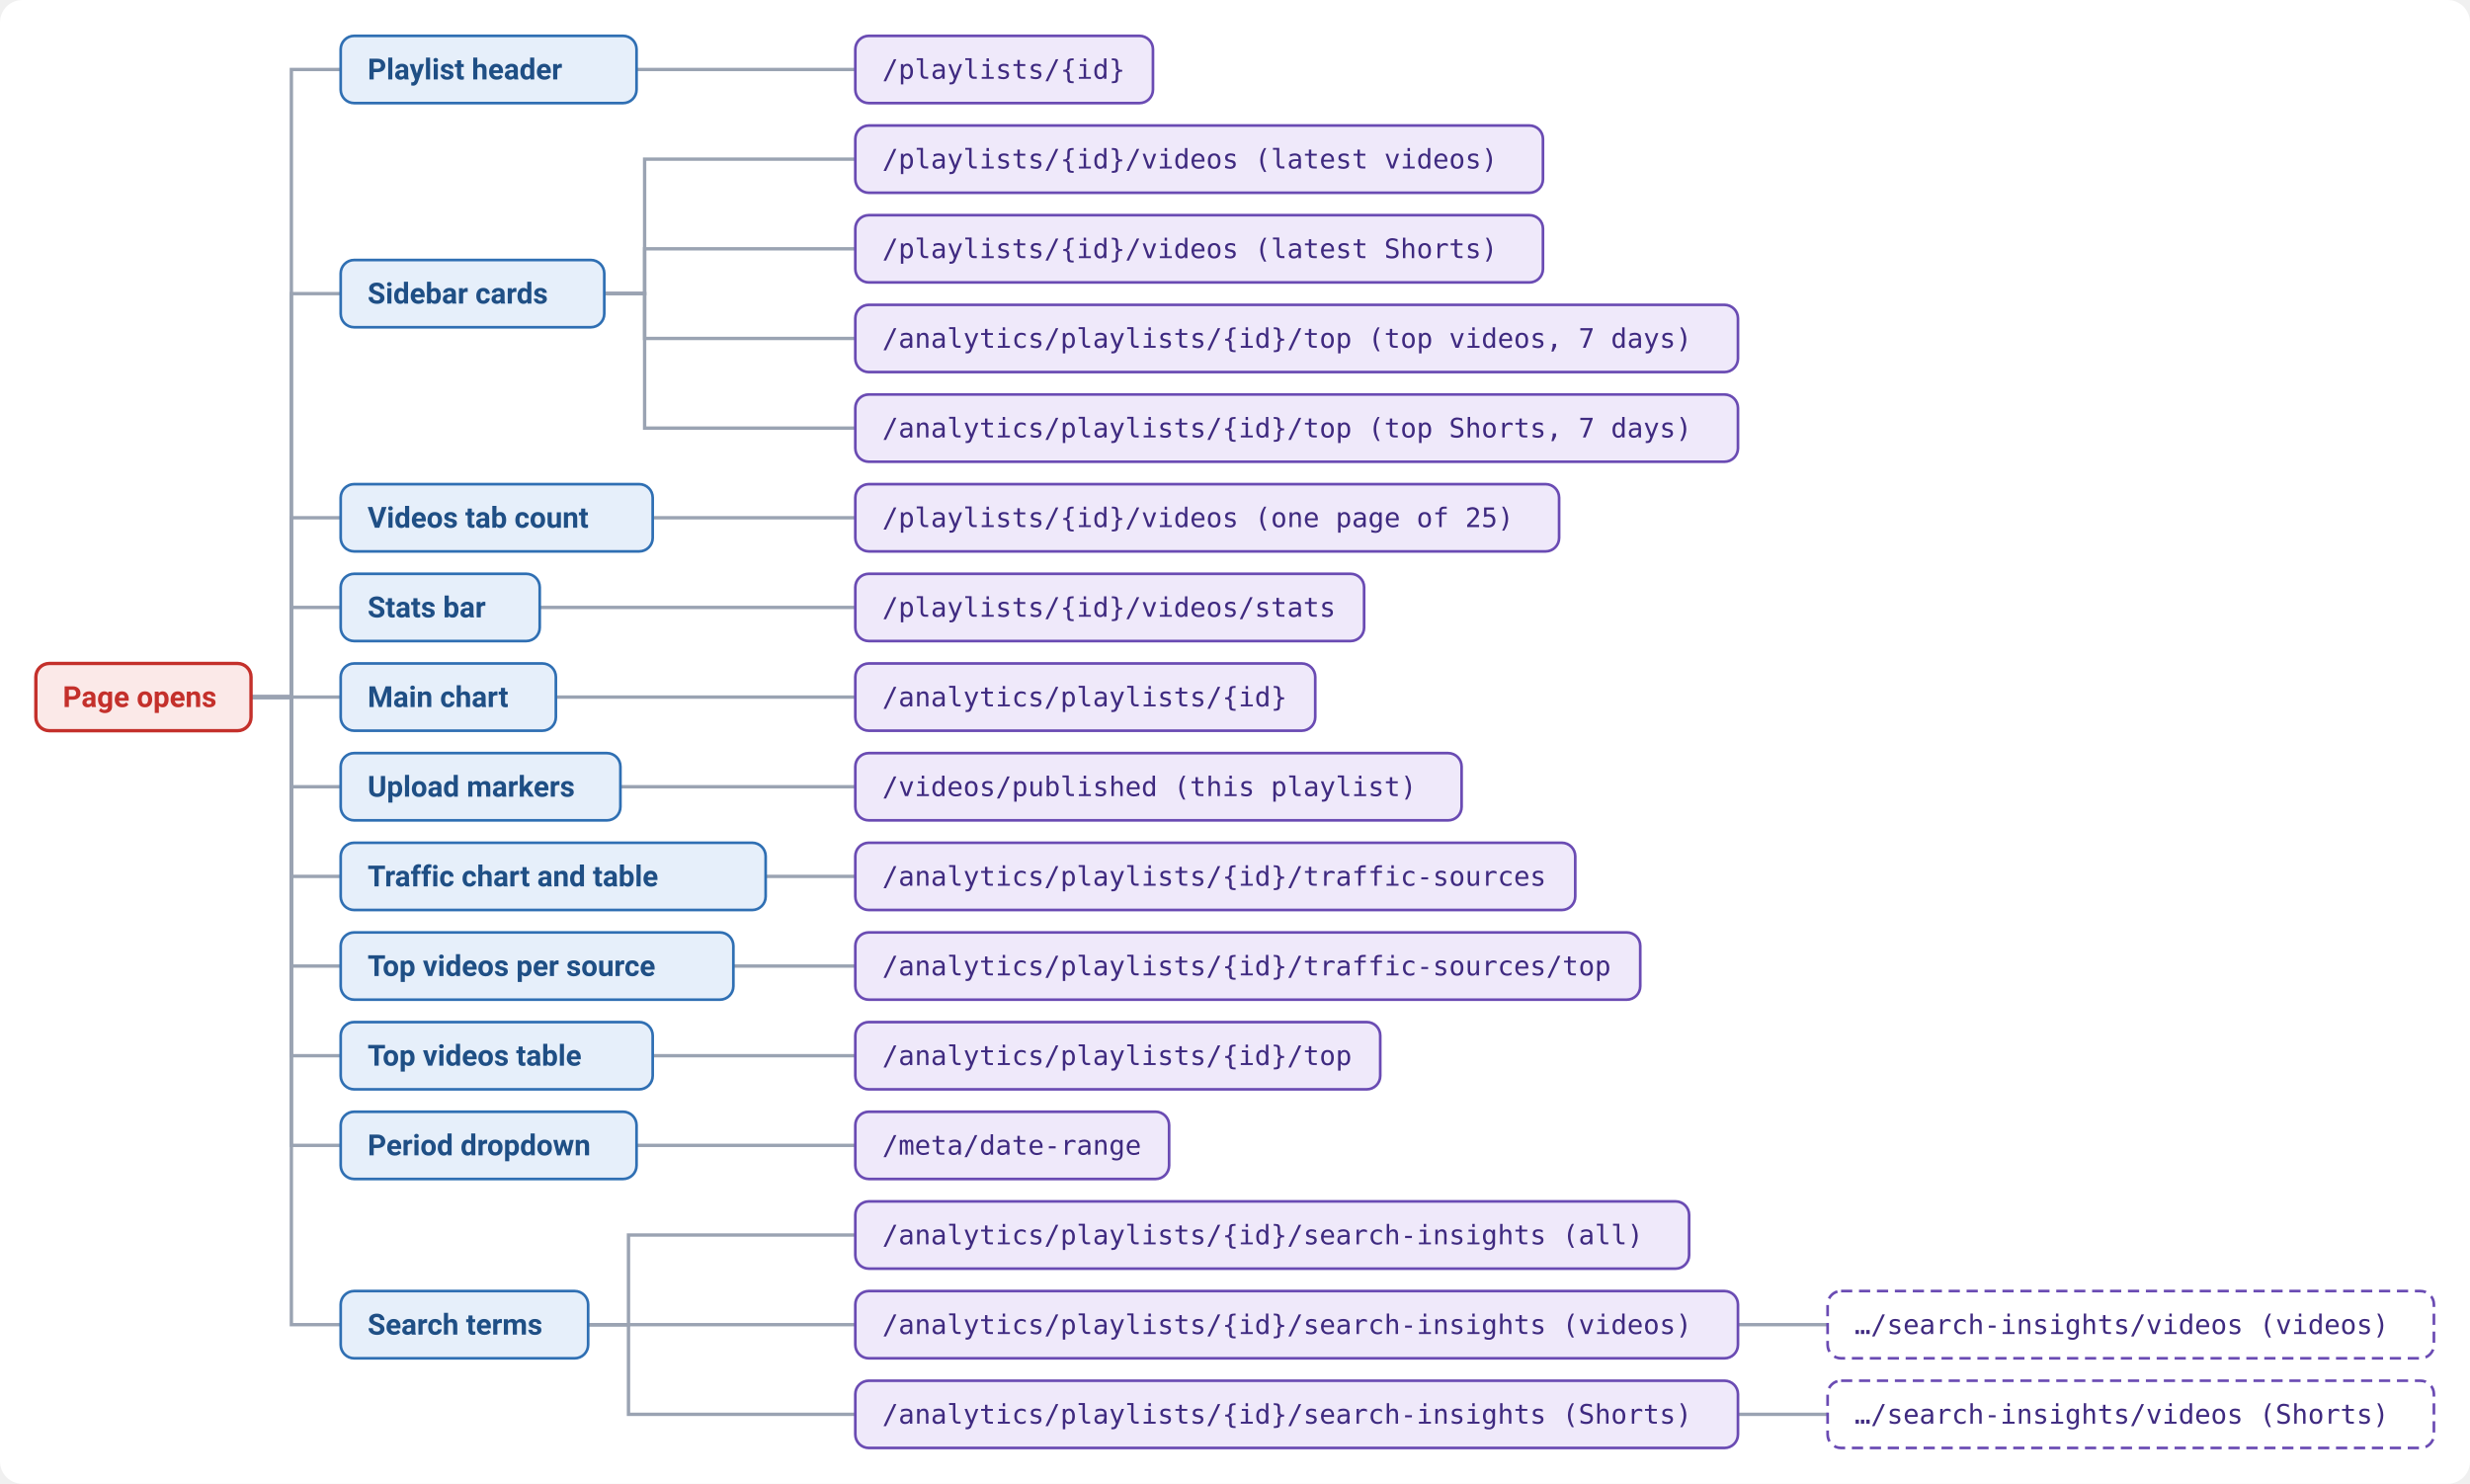
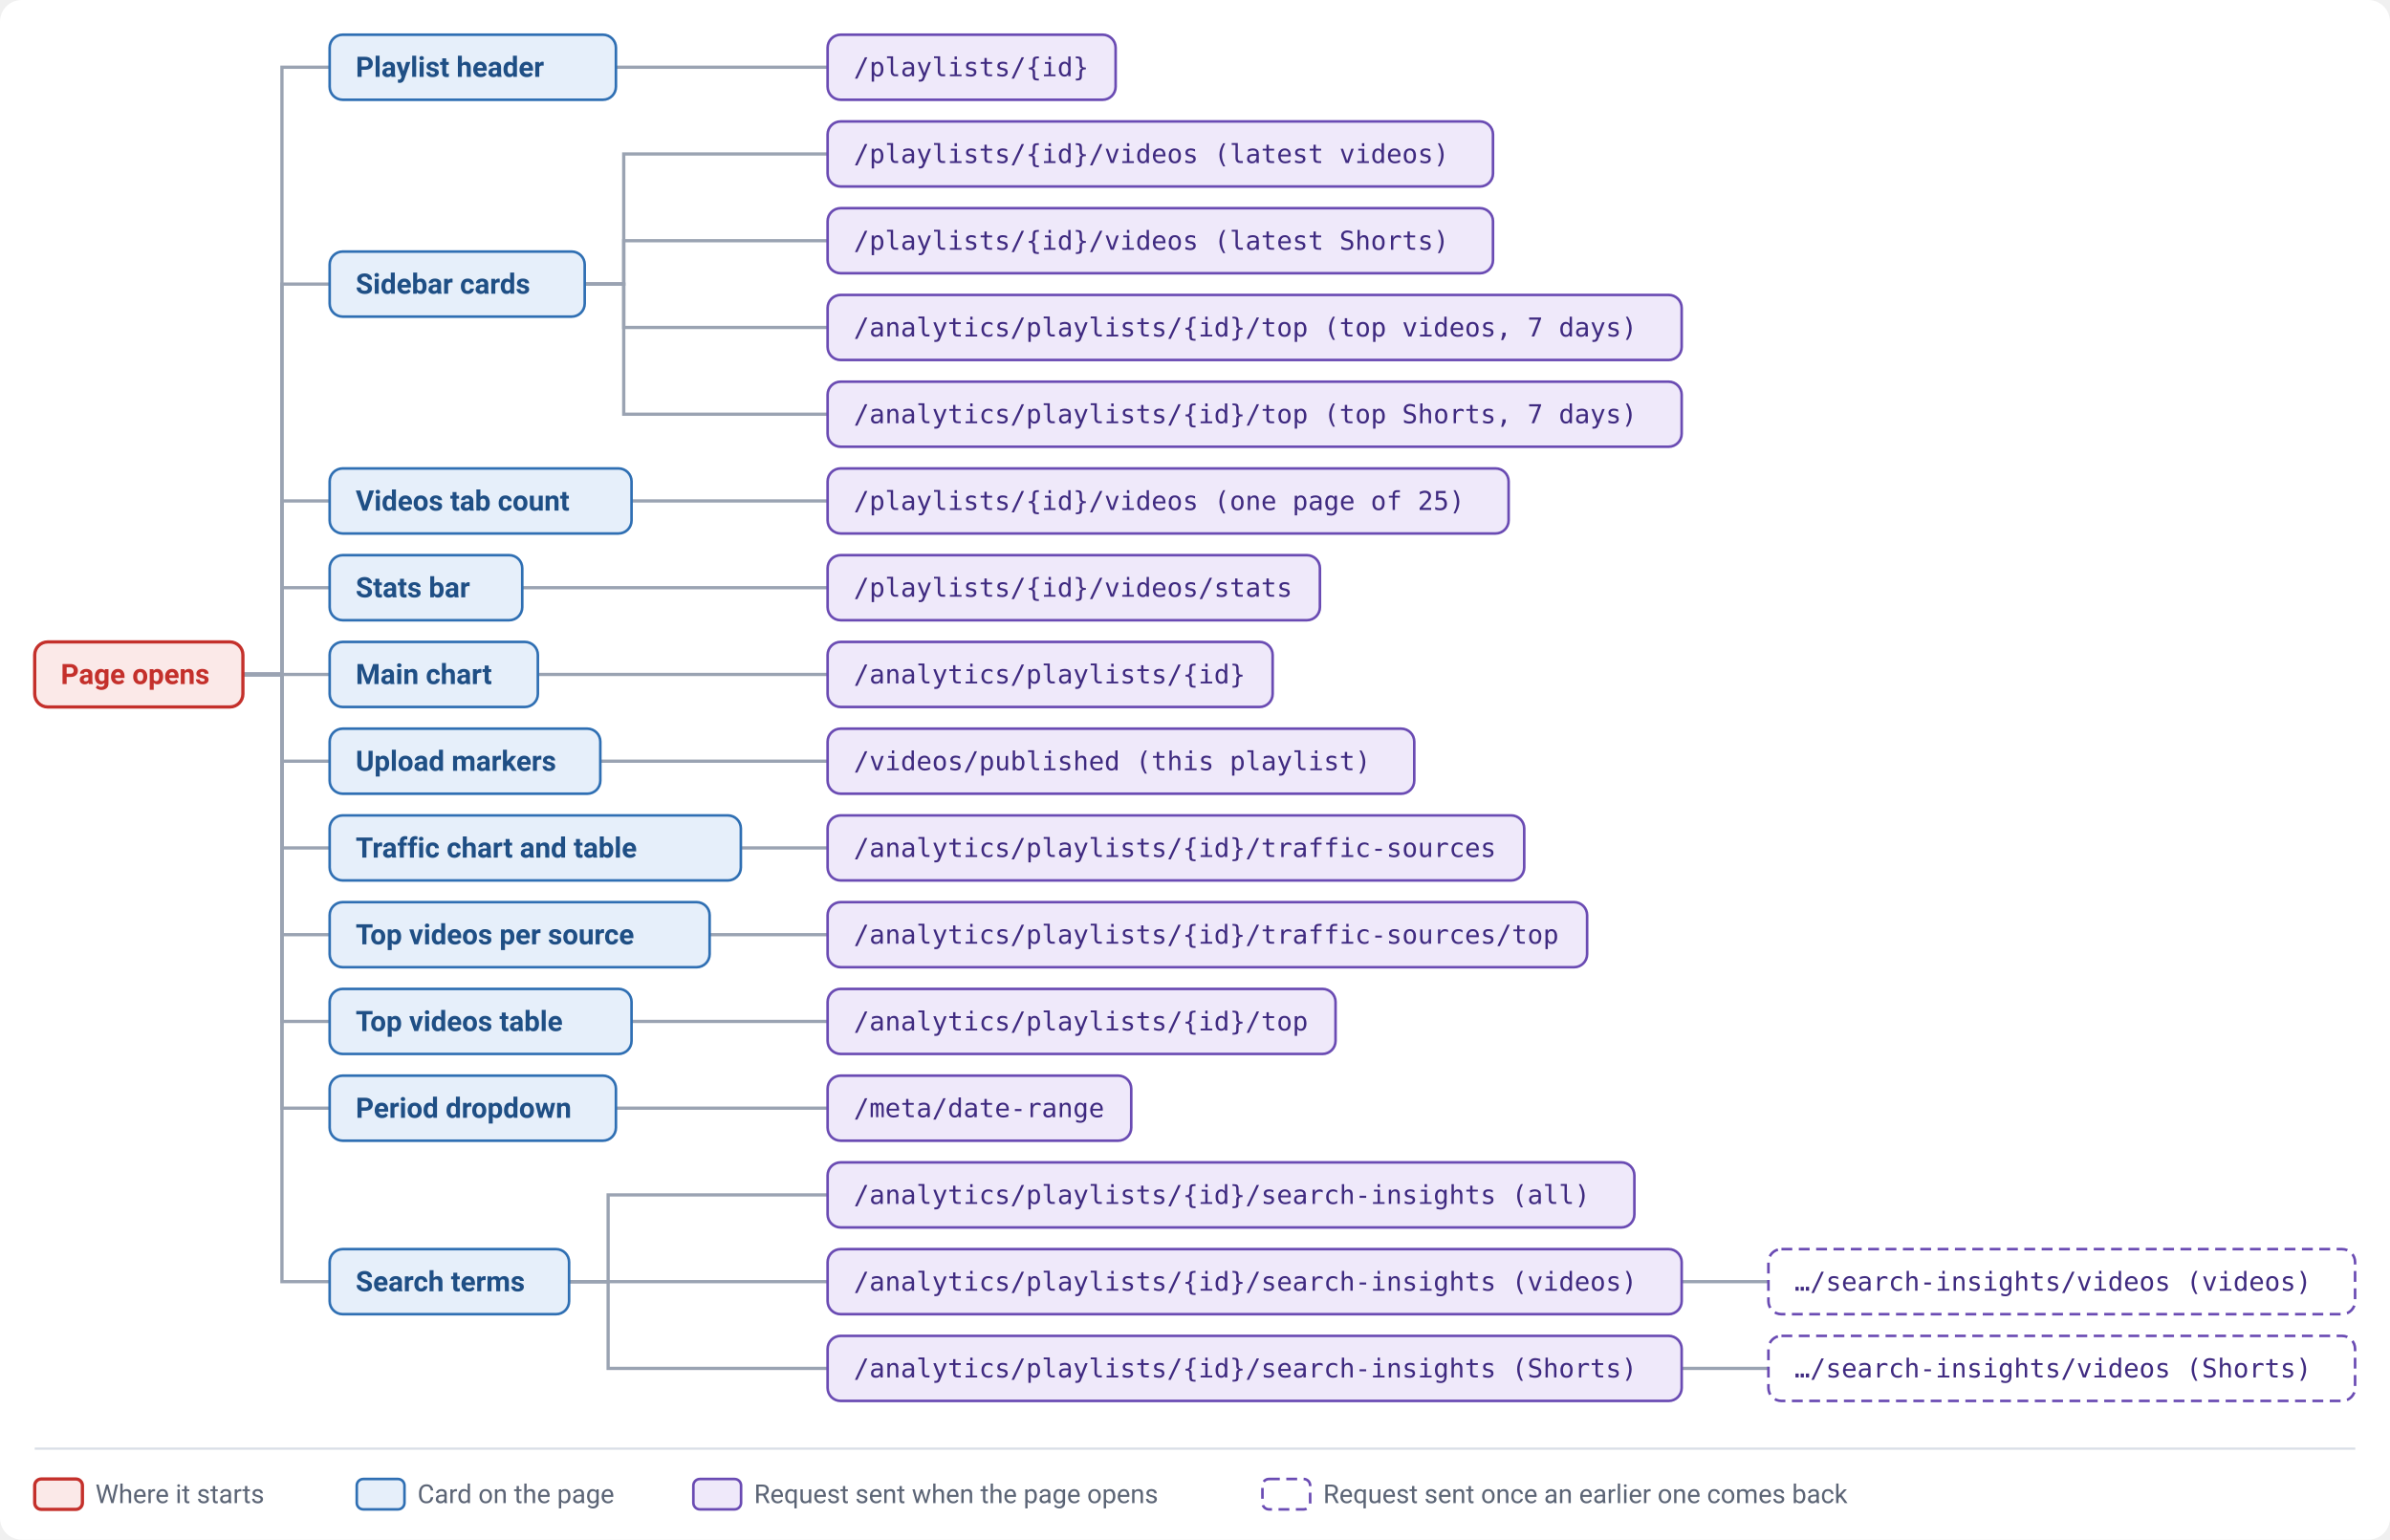
- <svg xmlns="http://www.w3.org/2000/svg" width="1102" height="662" viewBox="0 0 1102 662" role="img" aria-label="Requests sent when the PlaylistAnalytics page opens">
+ <svg xmlns="http://www.w3.org/2000/svg" width="1102" height="710" viewBox="0 0 1102 710" role="img" aria-label="Requests sent when the PlaylistAnalytics page opens">
  <style>
  .bg { fill: #ffffff; }
  text { font-family: system-ui, -apple-system, "Segoe UI", Roboto, Arial, sans-serif; font-size: 13px; dominant-baseline: central; }
  .mono { font-family: ui-monospace, SFMono-Regular, Menlo, Consolas, monospace; font-size: 12px; }
  .edge { fill: none; stroke: #9aa3b2; stroke-width: 1.5; }
  .edge-label { font-size: 11.5px; font-style: italic; fill: #5b6475; }
  .root rect { fill: #fbe9e8; stroke: #c4302b; stroke-width: 1.5; } .root text { fill: #c4302b; font-weight: 700; }
  .card rect { fill: #e6effa; stroke: #2f6fb3; stroke-width: 1.2; } .card text { fill: #1f4f85; font-weight: 600; }
  .sub rect { fill: #f3f7fc; stroke: #7da3cf; stroke-width: 1; stroke-dasharray: 4 3; } .sub text { fill: #1f4f85; }
  .ep rect { fill: #efe9fa; stroke: #6a4bb3; stroke-width: 1.2; } .ep text { fill: #3f2a80; }
  .ep-tab rect { fill: #fff4d6; stroke: #b08b3a; stroke-width: 1.2; stroke-dasharray: 5 3; } .ep-tab text { fill: #6b4f00; }
  .ep-after rect { fill: #ffffff; stroke: #6a4bb3; stroke-width: 1.2; stroke-dasharray: 5 3; } .ep-after text { fill: #3f2a80; }
  @media (prefers-color-scheme: dark) {
    .bg { fill: #1a1f27; } .edge { stroke: #5b6475; } .edge-label { fill: #9aa3b2; }
    .root rect { fill: #3a1e1d; stroke: #ff6b63; } .root text { fill: #ff8a80; }
    .card rect { fill: #1b2a3d; stroke: #7db3ef; } .card text { fill: #a9cdf5; }
    .sub rect { fill: #17212e; stroke: #4f79a8; } .sub text { fill: #a9cdf5; }
    .ep rect { fill: #2a2340; stroke: #b9a2f5; } .ep text { fill: #d6c9fb; }
    .ep-tab rect { fill: #362d12; stroke: #c9a24a; } .ep-tab text { fill: #f2d98a; }
    .ep-after rect { fill: #1a1f27; stroke: #b9a2f5; } .ep-after text { fill: #d6c9fb; }
  }
+   .legend-text { font-size: 12px; fill: #5b6475; }
+   .legend-rule { stroke: #d9dee6; stroke-width: 1; }
+   @media (prefers-color-scheme: dark) { .legend-text { fill: #9aa3b2; } .legend-rule { stroke: #2f3744; } }
</style>
-   <rect class="bg" width="1102" height="662" rx="10" />
+   <rect class="bg" width="1102" height="710" rx="10" />
  <path class="edge" d="M284.0,31.0 H302.0 V31.0 H381.6" />
  <path class="edge" d="M269.6,131.0 H287.6 V71.0 H381.6" />
  <path class="edge" d="M269.6,131.0 H287.6 V111.0 H381.6" />
  <path class="edge" d="M269.6,131.0 H287.6 V151.0 H381.6" />
  <path class="edge" d="M269.6,131.0 H287.6 V191.0 H381.6" />
  <path class="edge" d="M291.2,231.0 H309.2 V231.0 H381.6" />
  <path class="edge" d="M240.8,271.0 H258.8 V271.0 H381.6" />
  <path class="edge" d="M248.0,311.0 H266.0 V311.0 H381.6" />
  <path class="edge" d="M276.8,351.0 H294.8 V351.0 H381.6" />
  <path class="edge" d="M341.6,391.0 H359.6 V391.0 H381.6" />
  <path class="edge" d="M327.2,431.0 H345.2 V431.0 H381.6" />
  <path class="edge" d="M291.2,471.0 H309.2 V471.0 H381.6" />
  <path class="edge" d="M284.0,511.0 H302.0 V511.0 H381.6" />
  <path class="edge" d="M775.4,591.0 H793.4 V591.0 H815.4" />
  <path class="edge" d="M775.4,631.0 H793.4 V631.0 H815.4" />
  <path class="edge" d="M262.4,591.0 H280.4 V551.0 H381.6" />
  <path class="edge" d="M262.4,591.0 H280.4 V591.0 H381.6" />
  <path class="edge" d="M262.4,591.0 H280.4 V631.0 H381.6" />
  <path class="edge" d="M112.0,311.0 H130.0 V31.0 H152.0" />
  <path class="edge" d="M112.0,311.0 H130.0 V131.0 H152.0" />
  <path class="edge" d="M112.0,311.0 H130.0 V231.0 H152.0" />
  <path class="edge" d="M112.0,311.0 H130.0 V271.0 H152.0" />
  <path class="edge" d="M112.0,311.0 H130.0 V311.0 H152.0" />
  <path class="edge" d="M112.0,311.0 H130.0 V351.0 H152.0" />
  <path class="edge" d="M112.0,311.0 H130.0 V391.0 H152.0" />
  <path class="edge" d="M112.0,311.0 H130.0 V431.0 H152.0" />
  <path class="edge" d="M112.0,311.0 H130.0 V471.0 H152.0" />
  <path class="edge" d="M112.0,311.0 H130.0 V511.0 H152.0" />
  <path class="edge" d="M112.0,311.0 H130.0 V591.0 H152.0" />
  <g class="ep">
    <rect x="381.6" y="16.0" width="132.8" height="30" rx="6" />
    <text class="mono" x="393.6" y="31.0">/playlists/{id}</text>
  </g>
  <g class="card">
    <rect x="152.0" y="16.0" width="132.0" height="30" rx="6" />
    <text x="164.0" y="31.0">Playlist header</text>
  </g>
  <g class="ep">
    <rect x="381.6" y="56.0" width="306.8" height="30" rx="6" />
    <text class="mono" x="393.6" y="71.0">/playlists/{id}/videos  (latest videos)</text>
  </g>
  <g class="ep">
    <rect x="381.6" y="96.0" width="306.8" height="30" rx="6" />
    <text class="mono" x="393.6" y="111.0">/playlists/{id}/videos  (latest Shorts)</text>
  </g>
  <g class="ep">
    <rect x="381.6" y="136.0" width="393.8" height="30" rx="6" />
    <text class="mono" x="393.6" y="151.0">/analytics/playlists/{id}/top  (top videos, 7 days)</text>
  </g>
  <g class="ep">
    <rect x="381.6" y="176.0" width="393.8" height="30" rx="6" />
    <text class="mono" x="393.6" y="191.0">/analytics/playlists/{id}/top  (top Shorts, 7 days)</text>
  </g>
  <g class="card">
    <rect x="152.0" y="116.0" width="117.6" height="30" rx="6" />
    <text x="164.0" y="131.0">Sidebar cards</text>
  </g>
  <g class="ep">
    <rect x="381.6" y="216.0" width="314.0" height="30" rx="6" />
    <text class="mono" x="393.6" y="231.0">/playlists/{id}/videos  (one page of 25)</text>
  </g>
  <g class="card">
    <rect x="152.0" y="216.0" width="139.2" height="30" rx="6" />
    <text x="164.0" y="231.0">Videos tab count</text>
  </g>
  <g class="ep">
    <rect x="381.6" y="256.0" width="227.0" height="30" rx="6" />
    <text class="mono" x="393.6" y="271.0">/playlists/{id}/videos/stats</text>
  </g>
  <g class="card">
    <rect x="152.0" y="256.0" width="88.8" height="30" rx="6" />
    <text x="164.0" y="271.0">Stats bar</text>
  </g>
  <g class="ep">
    <rect x="381.6" y="296.0" width="205.2" height="30" rx="6" />
    <text class="mono" x="393.6" y="311.0">/analytics/playlists/{id}</text>
  </g>
  <g class="card">
    <rect x="152.0" y="296.0" width="96.0" height="30" rx="6" />
    <text x="164.0" y="311.0">Main chart</text>
  </g>
  <g class="ep">
    <rect x="381.6" y="336.0" width="270.5" height="30" rx="6" />
    <text class="mono" x="393.6" y="351.0">/videos/published  (this playlist)</text>
  </g>
  <g class="card">
    <rect x="152.0" y="336.0" width="124.8" height="30" rx="6" />
    <text x="164.0" y="351.0">Upload markers</text>
  </g>
  <g class="ep">
    <rect x="381.6" y="376.0" width="321.2" height="30" rx="6" />
    <text class="mono" x="393.6" y="391.0">/analytics/playlists/{id}/traffic-sources</text>
  </g>
  <g class="card">
    <rect x="152.0" y="376.0" width="189.6" height="30" rx="6" />
    <text x="164.0" y="391.0">Traffic chart and table</text>
  </g>
  <g class="ep">
    <rect x="381.6" y="416.0" width="350.2" height="30" rx="6" />
    <text class="mono" x="393.6" y="431.0">/analytics/playlists/{id}/traffic-sources/top</text>
  </g>
  <g class="card">
    <rect x="152.0" y="416.0" width="175.2" height="30" rx="6" />
    <text x="164.0" y="431.0">Top videos per source</text>
  </g>
  <g class="ep">
    <rect x="381.6" y="456.0" width="234.2" height="30" rx="6" />
    <text class="mono" x="393.6" y="471.0">/analytics/playlists/{id}/top</text>
  </g>
  <g class="card">
    <rect x="152.0" y="456.0" width="139.2" height="30" rx="6" />
    <text x="164.0" y="471.0">Top videos table</text>
  </g>
  <g class="ep">
    <rect x="381.6" y="496.0" width="140.0" height="30" rx="6" />
    <text class="mono" x="393.6" y="511.0">/meta/date-range</text>
  </g>
  <g class="card">
    <rect x="152.0" y="496.0" width="132.0" height="30" rx="6" />
    <text x="164.0" y="511.0">Period dropdown</text>
  </g>
  <g class="ep">
    <rect x="381.6" y="536.0" width="372.0" height="30" rx="6" />
    <text class="mono" x="393.6" y="551.0">/analytics/playlists/{id}/search-insights  (all)</text>
  </g>
  <g class="ep-after">
    <rect x="815.4" y="576.0" width="270.5" height="30" rx="6" />
    <text class="mono" x="827.4" y="591.0">…/search-insights/videos  (videos)</text>
  </g>
  <g class="ep">
    <rect x="381.6" y="576.0" width="393.8" height="30" rx="6" />
    <text class="mono" x="393.6" y="591.0">/analytics/playlists/{id}/search-insights  (videos)</text>
  </g>
  <g class="ep-after">
    <rect x="815.4" y="616.0" width="270.5" height="30" rx="6" />
    <text class="mono" x="827.4" y="631.0">…/search-insights/videos  (Shorts)</text>
  </g>
  <g class="ep">
    <rect x="381.6" y="616.0" width="393.8" height="30" rx="6" />
    <text class="mono" x="393.6" y="631.0">/analytics/playlists/{id}/search-insights  (Shorts)</text>
  </g>
  <g class="card">
    <rect x="152.0" y="576.0" width="110.4" height="30" rx="6" />
    <text x="164.0" y="591.0">Search terms</text>
  </g>
  <g class="root">
    <rect x="16.0" y="296.0" width="96.0" height="30" rx="6" />
    <text x="28.0" y="311.0">Page opens</text>
  </g>
+   <line class="legend-rule" x1="16" y1="668.0" x2="1086.0" y2="668.0" />
+   <g class="root">
+     <rect x="16.0" y="682.0" width="22" height="14" rx="3" />
+   </g>
+   <text class="legend-text" x="44.0" y="689.0">Where it starts</text>
+   <g class="card">
+     <rect x="164.5" y="682.0" width="22" height="14" rx="3" />
+   </g>
+   <text class="legend-text" x="192.5" y="689.0">Card on the page</text>
+   <g class="ep">
+     <rect x="319.7" y="682.0" width="22" height="14" rx="3" />
+   </g>
+   <text class="legend-text" x="347.7" y="689.0">Request sent when the page opens</text>
+   <g class="ep-after">
+     <rect x="582.1" y="682.0" width="22" height="14" rx="3" />
+   </g>
+   <text class="legend-text" x="610.1" y="689.0">Request sent once an earlier one comes back</text>
</svg>
